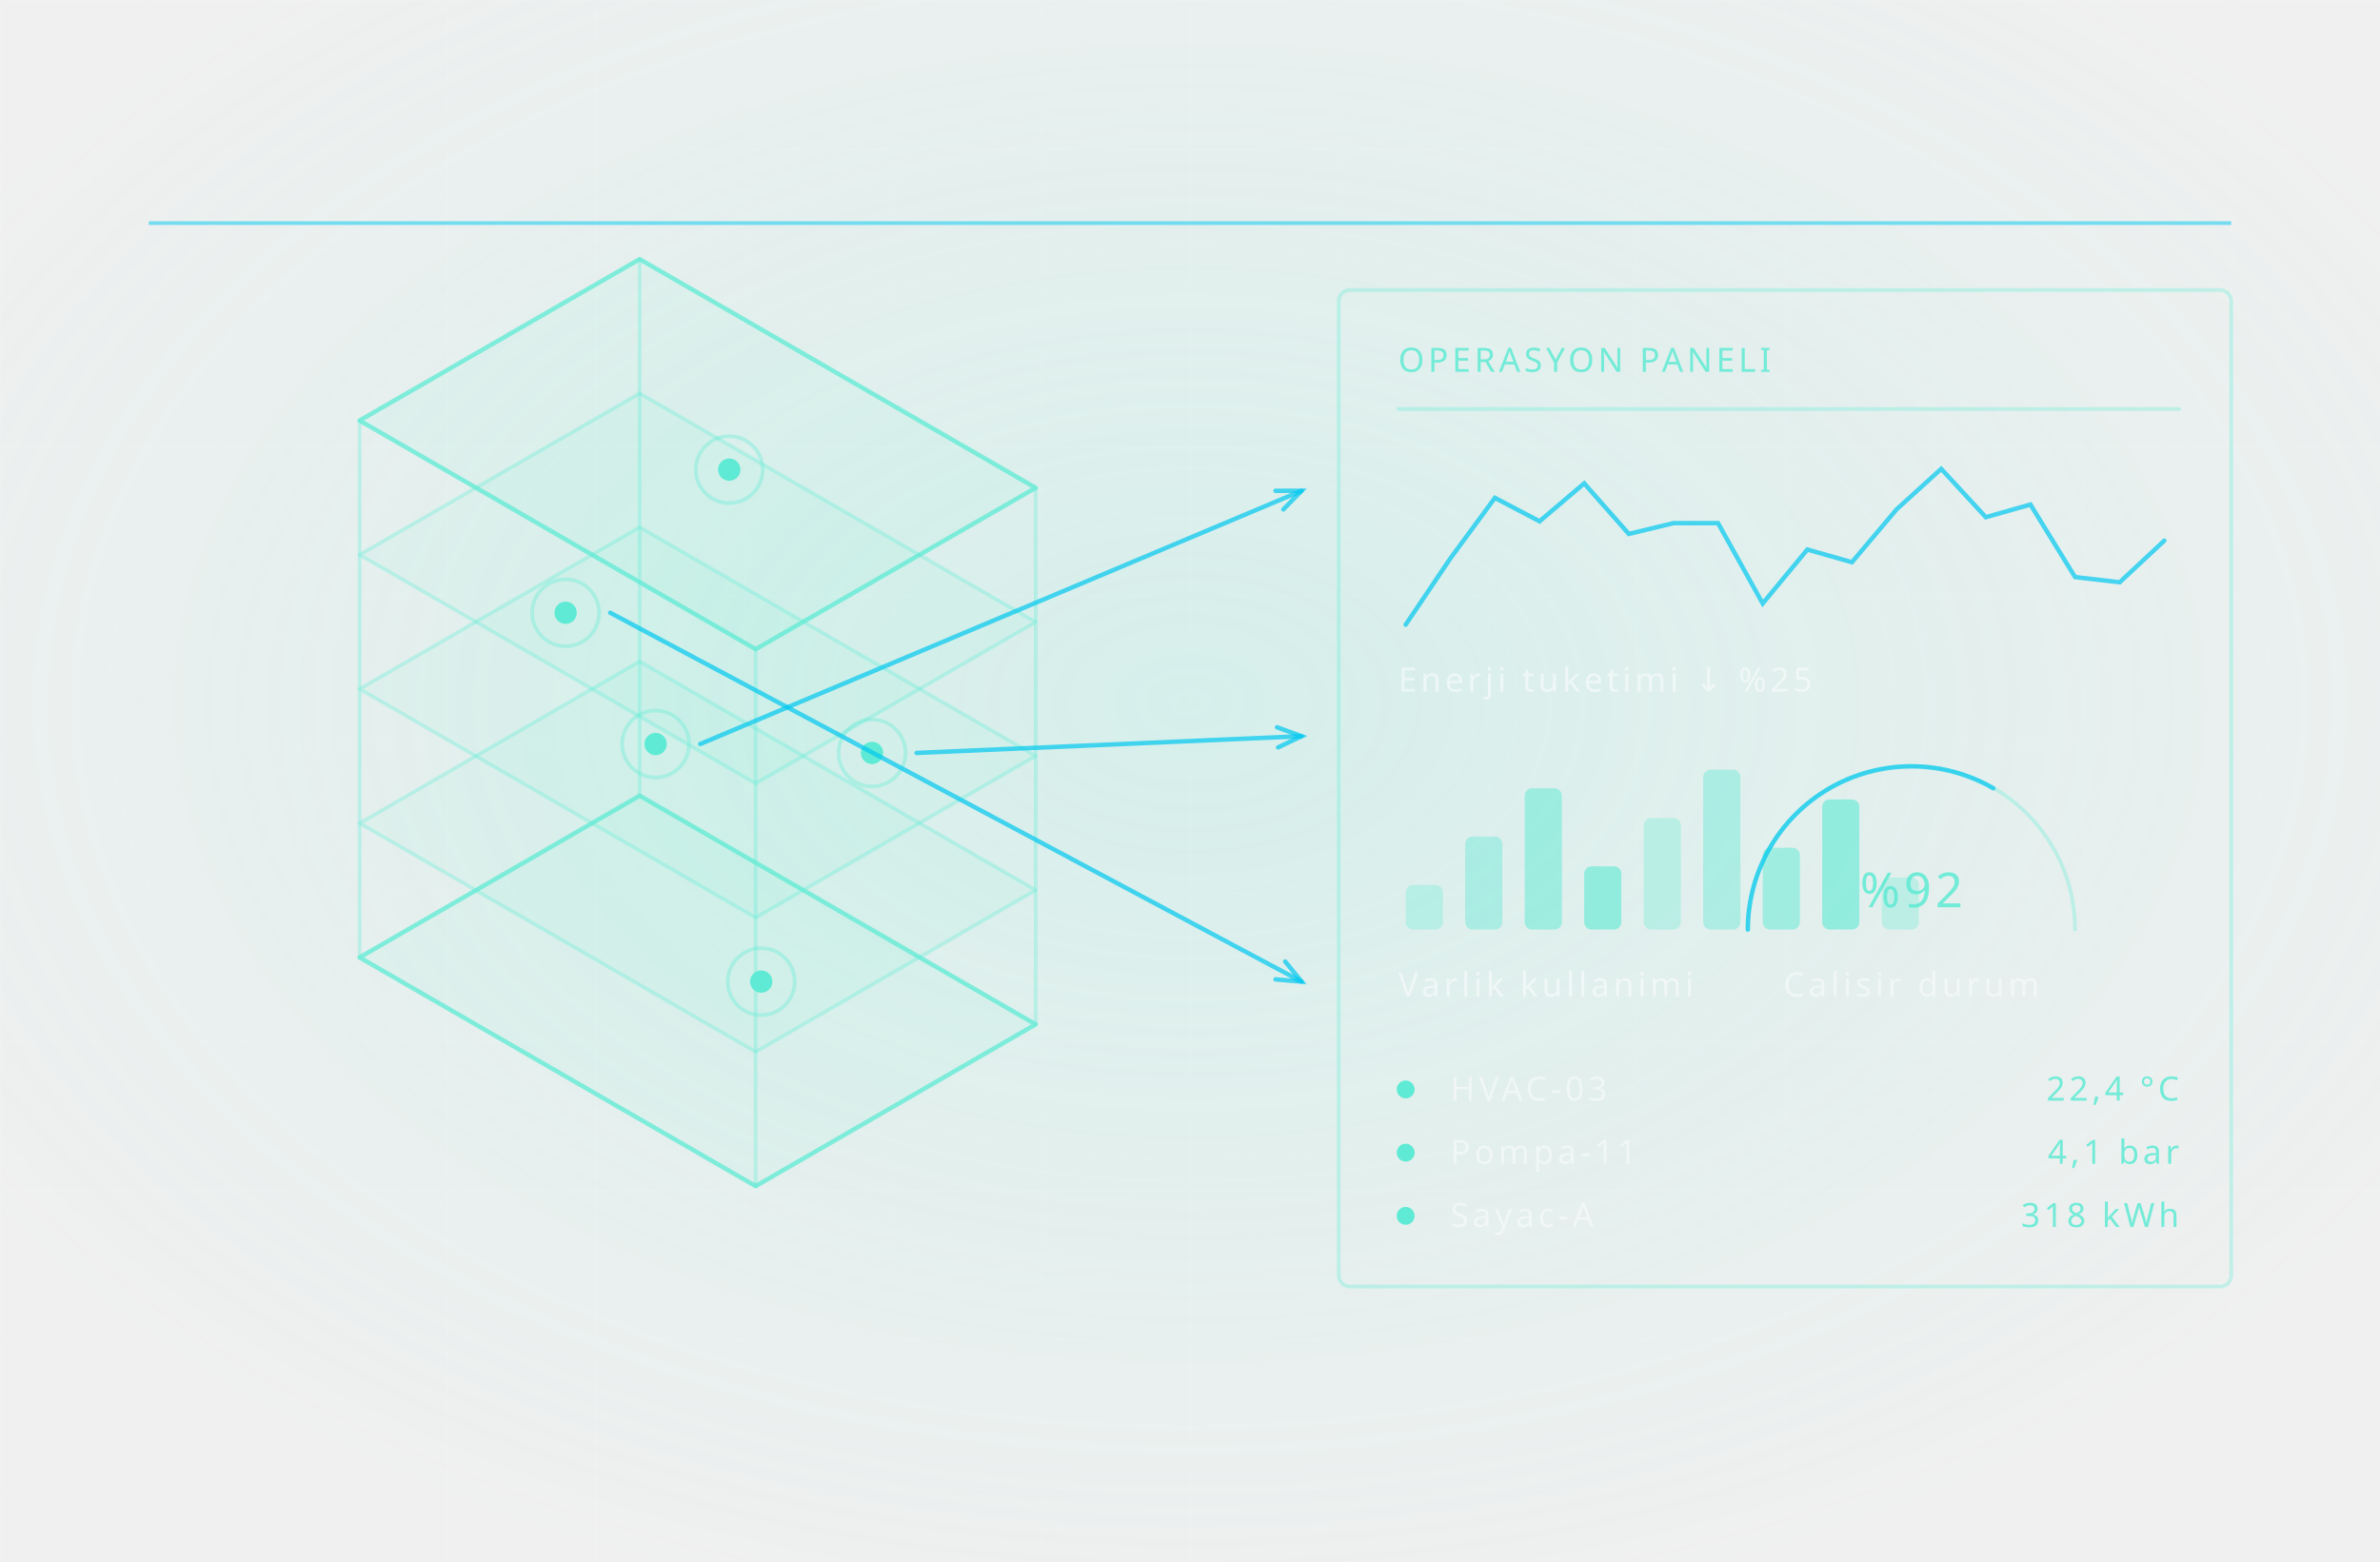
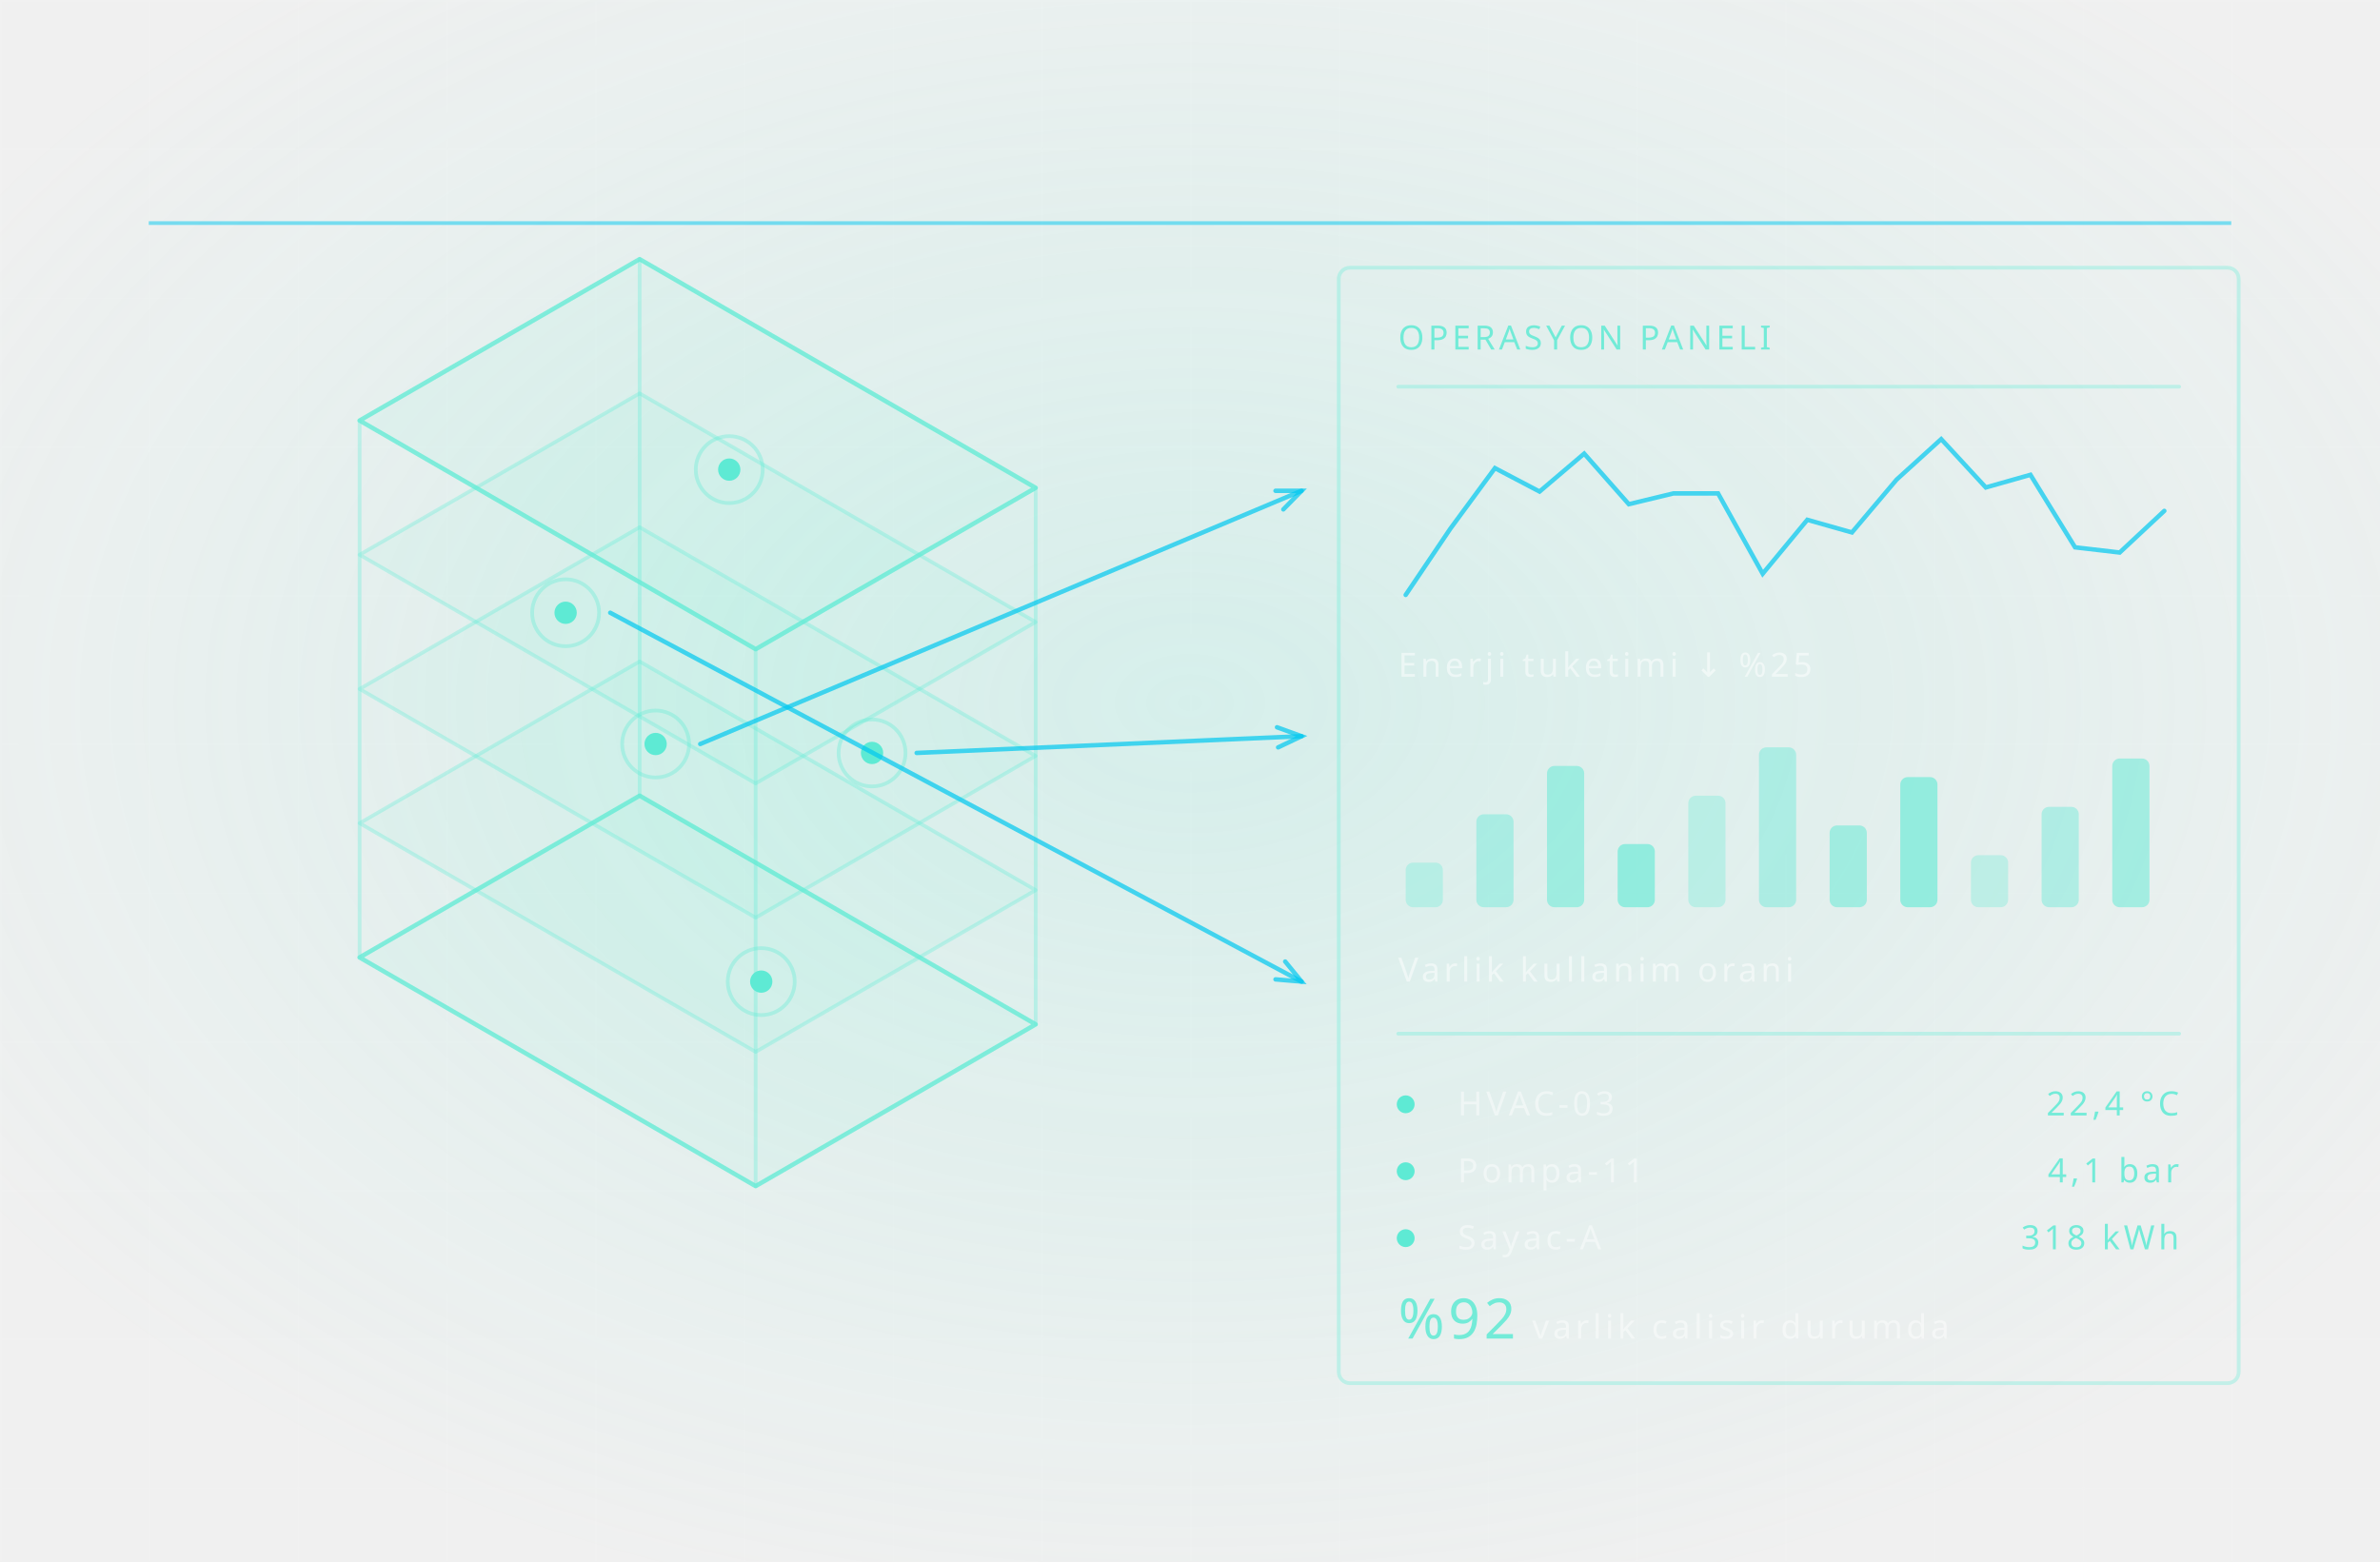
<svg xmlns="http://www.w3.org/2000/svg" viewBox="0 0 640 420" width="640" height="420" role="img">
  <defs>
    <pattern id="g" width="40" height="40" patternUnits="userSpaceOnUse">
      <path d="M40 0H0V40" fill="none" stroke="rgba(255,255,255,.05)" stroke-width="1" />
    </pattern>
    <radialGradient id="glow" cx="50%" cy="45%" r="60%">
      <stop offset="0%" stop-color="#5eead4" stop-opacity=".18" />
      <stop offset="100%" stop-color="#5eead4" stop-opacity="0" />
    </radialGradient>
    <linearGradient id="fade" x1="0" y1="0" x2="0" y2="1">
      <stop offset="0%" stop-color="#5eead4" stop-opacity=".55" />
      <stop offset="100%" stop-color="#5eead4" stop-opacity=".08" />
    </linearGradient>
  </defs>
  <style>
.ln{fill:none;stroke:#5eead4;stroke-opacity:.75;stroke-width:1.2;stroke-linejoin:round;stroke-linecap:round}
.ln2{fill:none;stroke:#5eead4;stroke-opacity:.32;stroke-width:1;stroke-linejoin:round;stroke-linecap:round}
.cy{fill:none;stroke:#00c8f0;stroke-opacity:.7;stroke-width:1.2;stroke-linecap:round}
.fl{fill:#5eead4;fill-opacity:.06}
.nd{fill:#5eead4}
.dim{fill:none;stroke:rgba(255,255,255,.28);stroke-width:.8;stroke-dasharray:3 4}
.blink{animation:bk 3.2s ease-in-out infinite}
.blink:nth-of-type(2n){animation-delay:.5s}
.blink:nth-of-type(3n){animation-delay:1.1s}
.blink:nth-of-type(5n){animation-delay:1.7s}
@keyframes bk{0%,100%{opacity:.2}50%{opacity:1}}
.draw{stroke-dasharray:6 8;animation:dr 5s linear infinite}
@keyframes dr{to{stroke-dashoffset:-56}}
.scan{animation:sc 7s cubic-bezier(.6,0,.4,1) infinite}
@keyframes sc{0%{opacity:0;transform:translateY(-40px)}12%{opacity:1}88%{opacity:1}100%{opacity:0;transform:translateY(400px)}}
.spin{transform-box:fill-box;transform-origin:center;animation:sp 24s linear infinite}
.spinr{transform-box:fill-box;transform-origin:center;animation:sp 24s linear infinite reverse}
@keyframes sp{to{transform:rotate(360deg)}}
.float{animation:fo 9s ease-in-out infinite}
@keyframes fo{0%,100%{transform:translateY(0)}50%{transform:translateY(-9px)}}
.slide{animation:sl 8s cubic-bezier(.55,0,.45,1) infinite}
@keyframes sl{0%,6%{transform:translateX(0)}94%,100%{transform:translateX(var(--d,480px))}}
.comb{animation:cb 6s ease-in-out infinite}
@keyframes cb{0%,100%{opacity:.45}50%{opacity:.95}}
</style>
  <rect width="640" height="420" fill="url(#g)" />
  <rect width="640" height="420" fill="url(#glow)" />
  <g class="float">
    <polygon class="fl" points="172,214 278.5,275.5 203.2,319 96.7,257.5" />
    <polygon class="ln" points="172,214 278.5,275.5 203.2,319 96.7,257.5" />
    <polygon class="fl" points="172,177.9 278.5,239.4 203.2,282.9 96.7,221.4" />
    <polygon class="ln2" points="172,177.9 278.5,239.4 203.2,282.9 96.7,221.4" />
    <polygon class="fl" points="172,141.8 278.5,203.3 203.2,246.8 96.7,185.3" />
    <polygon class="ln2" points="172,141.8 278.5,203.3 203.2,246.8 96.7,185.3" />
    <polygon class="fl" points="172,105.8 278.5,167.3 203.2,210.7 96.7,149.2" />
    <polygon class="ln2" points="172,105.8 278.5,167.3 203.2,210.7 96.7,149.2" />
    <polygon class="fl" points="172,69.7 278.5,131.2 203.2,174.6 96.7,113.1" />
    <polygon class="ln" points="172,69.7 278.5,131.2 203.2,174.6 96.7,113.1" />
    <line class="ln2" x1="172" y1="214" x2="172" y2="69.7" />
    <line class="ln2" x1="278.5" y1="275.5" x2="278.5" y2="131.2" />
    <line class="ln2" x1="203.2" y1="319" x2="203.2" y2="174.6" />
    <line class="ln2" x1="96.7" y1="257.5" x2="96.7" y2="113.1" />
    <g class="blink">
      <circle cx="176.3" cy="200.1" r="9" fill="none" stroke="#5eead4" stroke-opacity=".35" stroke-width="1" />
    </g>
    <circle class="nd blink" cx="176.3" cy="200.1" r="3" />
    <g class="blink">
      <circle cx="234.5" cy="202.5" r="9" fill="none" stroke="#5eead4" stroke-opacity=".35" stroke-width="1" />
    </g>
    <circle class="nd blink" cx="234.5" cy="202.5" r="3" />
    <g class="blink">
      <circle cx="152.1" cy="164.8" r="9" fill="none" stroke="#5eead4" stroke-opacity=".35" stroke-width="1" />
    </g>
    <circle class="nd blink" cx="152.1" cy="164.8" r="3" />
    <g class="blink">
      <circle cx="204.7" cy="264" r="9" fill="none" stroke="#5eead4" stroke-opacity=".35" stroke-width="1" />
    </g>
    <circle class="nd blink" cx="204.7" cy="264" r="3" />
    <g class="blink">
      <circle cx="196.1" cy="126.3" r="9" fill="none" stroke="#5eead4" stroke-opacity=".35" stroke-width="1" />
    </g>
    <circle class="nd blink" cx="196.1" cy="126.3" r="3" />
  </g>
  <line class="cy" x1="188.3" y1="200.1" x2="350" y2="132" stroke-opacity=".4" />
  <polyline class="cy" points="345.1,137 350,132 343,132" stroke-opacity=".4" />
  <line class="cy" x1="246.5" y1="202.5" x2="350" y2="198" stroke-opacity=".4" />
  <polyline class="cy" points="343.7,201 350,198 343.4,195.6" stroke-opacity=".4" />
  <line class="cy" x1="164.1" y1="164.8" x2="350" y2="264" stroke-opacity=".4" />
  <polyline class="cy" points="343,263.4 350,264 345.6,258.6" stroke-opacity=".4" />
-   <rect class="ln2" x="360" y="78" width="240" height="268" rx="3" fill="rgba(255,255,255,.02)" />
-   <text x="376" y="100" font-family="Manrope,sans-serif" font-size="9" fill="#5eead4" fill-opacity=".85" letter-spacing="1" text-anchor="start">OPERASYON PANELI</text>
-   <line class="ln2" x1="376" y1="110" x2="586" y2="110" stroke-opacity=".3" />
-   <polyline class="cy" points="378,168 390,150.2 402,133.9 414,140.2 426,130 438,143.6 450,140.7 462,140.7 474,162.3 486,147.8 498,151.2 510,137 522,126.1 534,139.1 546,135.7 558,155.2 570,156.6 582,145.4" stroke-opacity=".7" />
-   <text x="376" y="186" font-family="Manrope,sans-serif" font-size="9" fill="#fff" fill-opacity=".5" letter-spacing="1" text-anchor="start">Enerji tuketimi ↓ %25</text>
-   <rect x="378" y="238" width="10" height="12" rx="2" fill="#5eead4" fill-opacity=".3" />
-   <rect x="394" y="225" width="10" height="25" rx="2" fill="#5eead4" fill-opacity=".4" />
-   <rect x="410" y="212" width="10" height="38" rx="2" fill="#5eead4" fill-opacity=".5" />
-   <rect x="426" y="233" width="10" height="17" rx="2" fill="#5eead4" fill-opacity=".6" />
-   <rect x="442" y="220" width="10" height="30" rx="2" fill="#5eead4" fill-opacity=".3" />
-   <rect x="458" y="207" width="10" height="43" rx="2" fill="#5eead4" fill-opacity=".4" />
-   <rect x="474" y="228" width="10" height="22" rx="2" fill="#5eead4" fill-opacity=".5" />
-   <rect x="490" y="215" width="10" height="35" rx="2" fill="#5eead4" fill-opacity=".6" />
-   <rect x="506" y="236" width="10" height="14" rx="2" fill="#5eead4" fill-opacity=".3" />
-   <text x="376" y="268" font-family="Manrope,sans-serif" font-size="9" fill="#fff" fill-opacity=".5" letter-spacing="1" text-anchor="start">Varlik kullanimi</text>
-   <path class="ln2" d="M470 250 a44 44 0 0 1 88 0" stroke-opacity=".3" />
-   <path class="cy" d="M470 250 a44 44 0 0 1 66 -38" stroke-opacity=".75" />
-   <text x="514" y="244" font-family="Manrope,sans-serif" font-size="13" fill="#5eead4" fill-opacity=".85" letter-spacing="1" text-anchor="middle">%92</text>
-   <text x="514" y="268" font-family="Manrope,sans-serif" font-size="9" fill="#fff" fill-opacity=".45" letter-spacing="1" text-anchor="middle">Calisir durum</text>
-   <circle class="nd blink" cx="378" cy="293" r="2.4" />
-   <text x="390" y="296" font-family="Manrope,sans-serif" font-size="9" fill="#fff" fill-opacity=".45" letter-spacing="1" text-anchor="start">HVAC-03</text>
-   <text x="586" y="296" font-family="Manrope,sans-serif" font-size="9" fill="#5eead4" fill-opacity=".85" letter-spacing="1" text-anchor="end">22,4 °C</text>
-   <circle class="nd blink" cx="378" cy="310" r="2.4" />
-   <text x="390" y="313" font-family="Manrope,sans-serif" font-size="9" fill="#fff" fill-opacity=".45" letter-spacing="1" text-anchor="start">Pompa-11</text>
-   <text x="586" y="313" font-family="Manrope,sans-serif" font-size="9" fill="#5eead4" fill-opacity=".85" letter-spacing="1" text-anchor="end">4,1 bar</text>
-   <circle class="nd blink" cx="378" cy="327" r="2.4" />
-   <text x="390" y="330" font-family="Manrope,sans-serif" font-size="9" fill="#fff" fill-opacity=".45" letter-spacing="1" text-anchor="start">Sayac-A</text>
-   <text x="586" y="330" font-family="Manrope,sans-serif" font-size="9" fill="#5eead4" fill-opacity=".85" letter-spacing="1" text-anchor="end">318 kWh</text>
+   <rect class="ln2" x="360" y="72" width="242" height="300" rx="3" fill="rgba(255,255,255,.02)" />
+   <text x="376" y="94" font-family="Manrope,sans-serif" font-size="9" fill="#5eead4" fill-opacity=".85" letter-spacing="1" text-anchor="start">OPERASYON PANELI</text>
+   <line class="ln2" x1="376" y1="104" x2="586" y2="104" stroke-opacity=".3" />
+   <polyline class="cy" points="378,160 390,142.2 402,125.9 414,132.2 426,122 438,135.6 450,132.7 462,132.7 474,154.3 486,139.8 498,143.2 510,129 522,118.1 534,131.1 546,127.7 558,147.2 570,148.6 582,137.4" stroke-opacity=".7" />
+   <text x="376" y="182" font-family="Manrope,sans-serif" font-size="9" fill="#fff" fill-opacity=".5" letter-spacing="1" text-anchor="start">Enerji tuketimi ↓ %25</text>
+   <rect x="378" y="232" width="10" height="12" rx="2" fill="#5eead4" fill-opacity=".3" />
+   <rect x="397" y="219" width="10" height="25" rx="2" fill="#5eead4" fill-opacity=".4" />
+   <rect x="416" y="206" width="10" height="38" rx="2" fill="#5eead4" fill-opacity=".5" />
+   <rect x="435" y="227" width="10" height="17" rx="2" fill="#5eead4" fill-opacity=".6" />
+   <rect x="454" y="214" width="10" height="30" rx="2" fill="#5eead4" fill-opacity=".3" />
+   <rect x="473" y="201" width="10" height="43" rx="2" fill="#5eead4" fill-opacity=".4" />
+   <rect x="492" y="222" width="10" height="22" rx="2" fill="#5eead4" fill-opacity=".5" />
+   <rect x="511" y="209" width="10" height="35" rx="2" fill="#5eead4" fill-opacity=".6" />
+   <rect x="530" y="230" width="10" height="14" rx="2" fill="#5eead4" fill-opacity=".3" />
+   <rect x="549" y="217" width="10" height="27" rx="2" fill="#5eead4" fill-opacity=".4" />
+   <rect x="568" y="204" width="10" height="40" rx="2" fill="#5eead4" fill-opacity=".5" />
+   <text x="376" y="264" font-family="Manrope,sans-serif" font-size="9" fill="#fff" fill-opacity=".5" letter-spacing="1" text-anchor="start">Varlik kullanim orani</text>
+   <line class="ln2" x1="376" y1="278" x2="586" y2="278" stroke-opacity=".22" />
+   <circle class="nd blink" cx="378" cy="297" r="2.4" />
+   <text x="392" y="300" font-family="Manrope,sans-serif" font-size="9" fill="#fff" fill-opacity=".45" letter-spacing="1" text-anchor="start">HVAC-03</text>
+   <text x="586" y="300" font-family="Manrope,sans-serif" font-size="9" fill="#5eead4" fill-opacity=".85" letter-spacing="1" text-anchor="end">22,4 °C</text>
+   <circle class="nd blink" cx="378" cy="315" r="2.4" />
+   <text x="392" y="318" font-family="Manrope,sans-serif" font-size="9" fill="#fff" fill-opacity=".45" letter-spacing="1" text-anchor="start">Pompa-11</text>
+   <text x="586" y="318" font-family="Manrope,sans-serif" font-size="9" fill="#5eead4" fill-opacity=".85" letter-spacing="1" text-anchor="end">4,1 bar</text>
+   <circle class="nd blink" cx="378" cy="333" r="2.4" />
+   <text x="392" y="336" font-family="Manrope,sans-serif" font-size="9" fill="#fff" fill-opacity=".45" letter-spacing="1" text-anchor="start">Sayac-A</text>
+   <text x="586" y="336" font-family="Manrope,sans-serif" font-size="9" fill="#5eead4" fill-opacity=".85" letter-spacing="1" text-anchor="end">318 kWh</text>
+   <text x="376" y="360" font-family="Manrope,sans-serif" font-size="15" fill="#5eead4" fill-opacity=".85" letter-spacing="1" text-anchor="start">%92</text>
+   <text x="412" y="360" font-family="Manrope,sans-serif" font-size="9" fill="#fff" fill-opacity=".45" letter-spacing="1" text-anchor="start">varlik calisir durumda</text>
  <g class="scan">
    <line x1="40" y1="60" x2="600" y2="60" stroke="#00c8f0" stroke-opacity=".5" stroke-width="1" />
  </g>
</svg>
